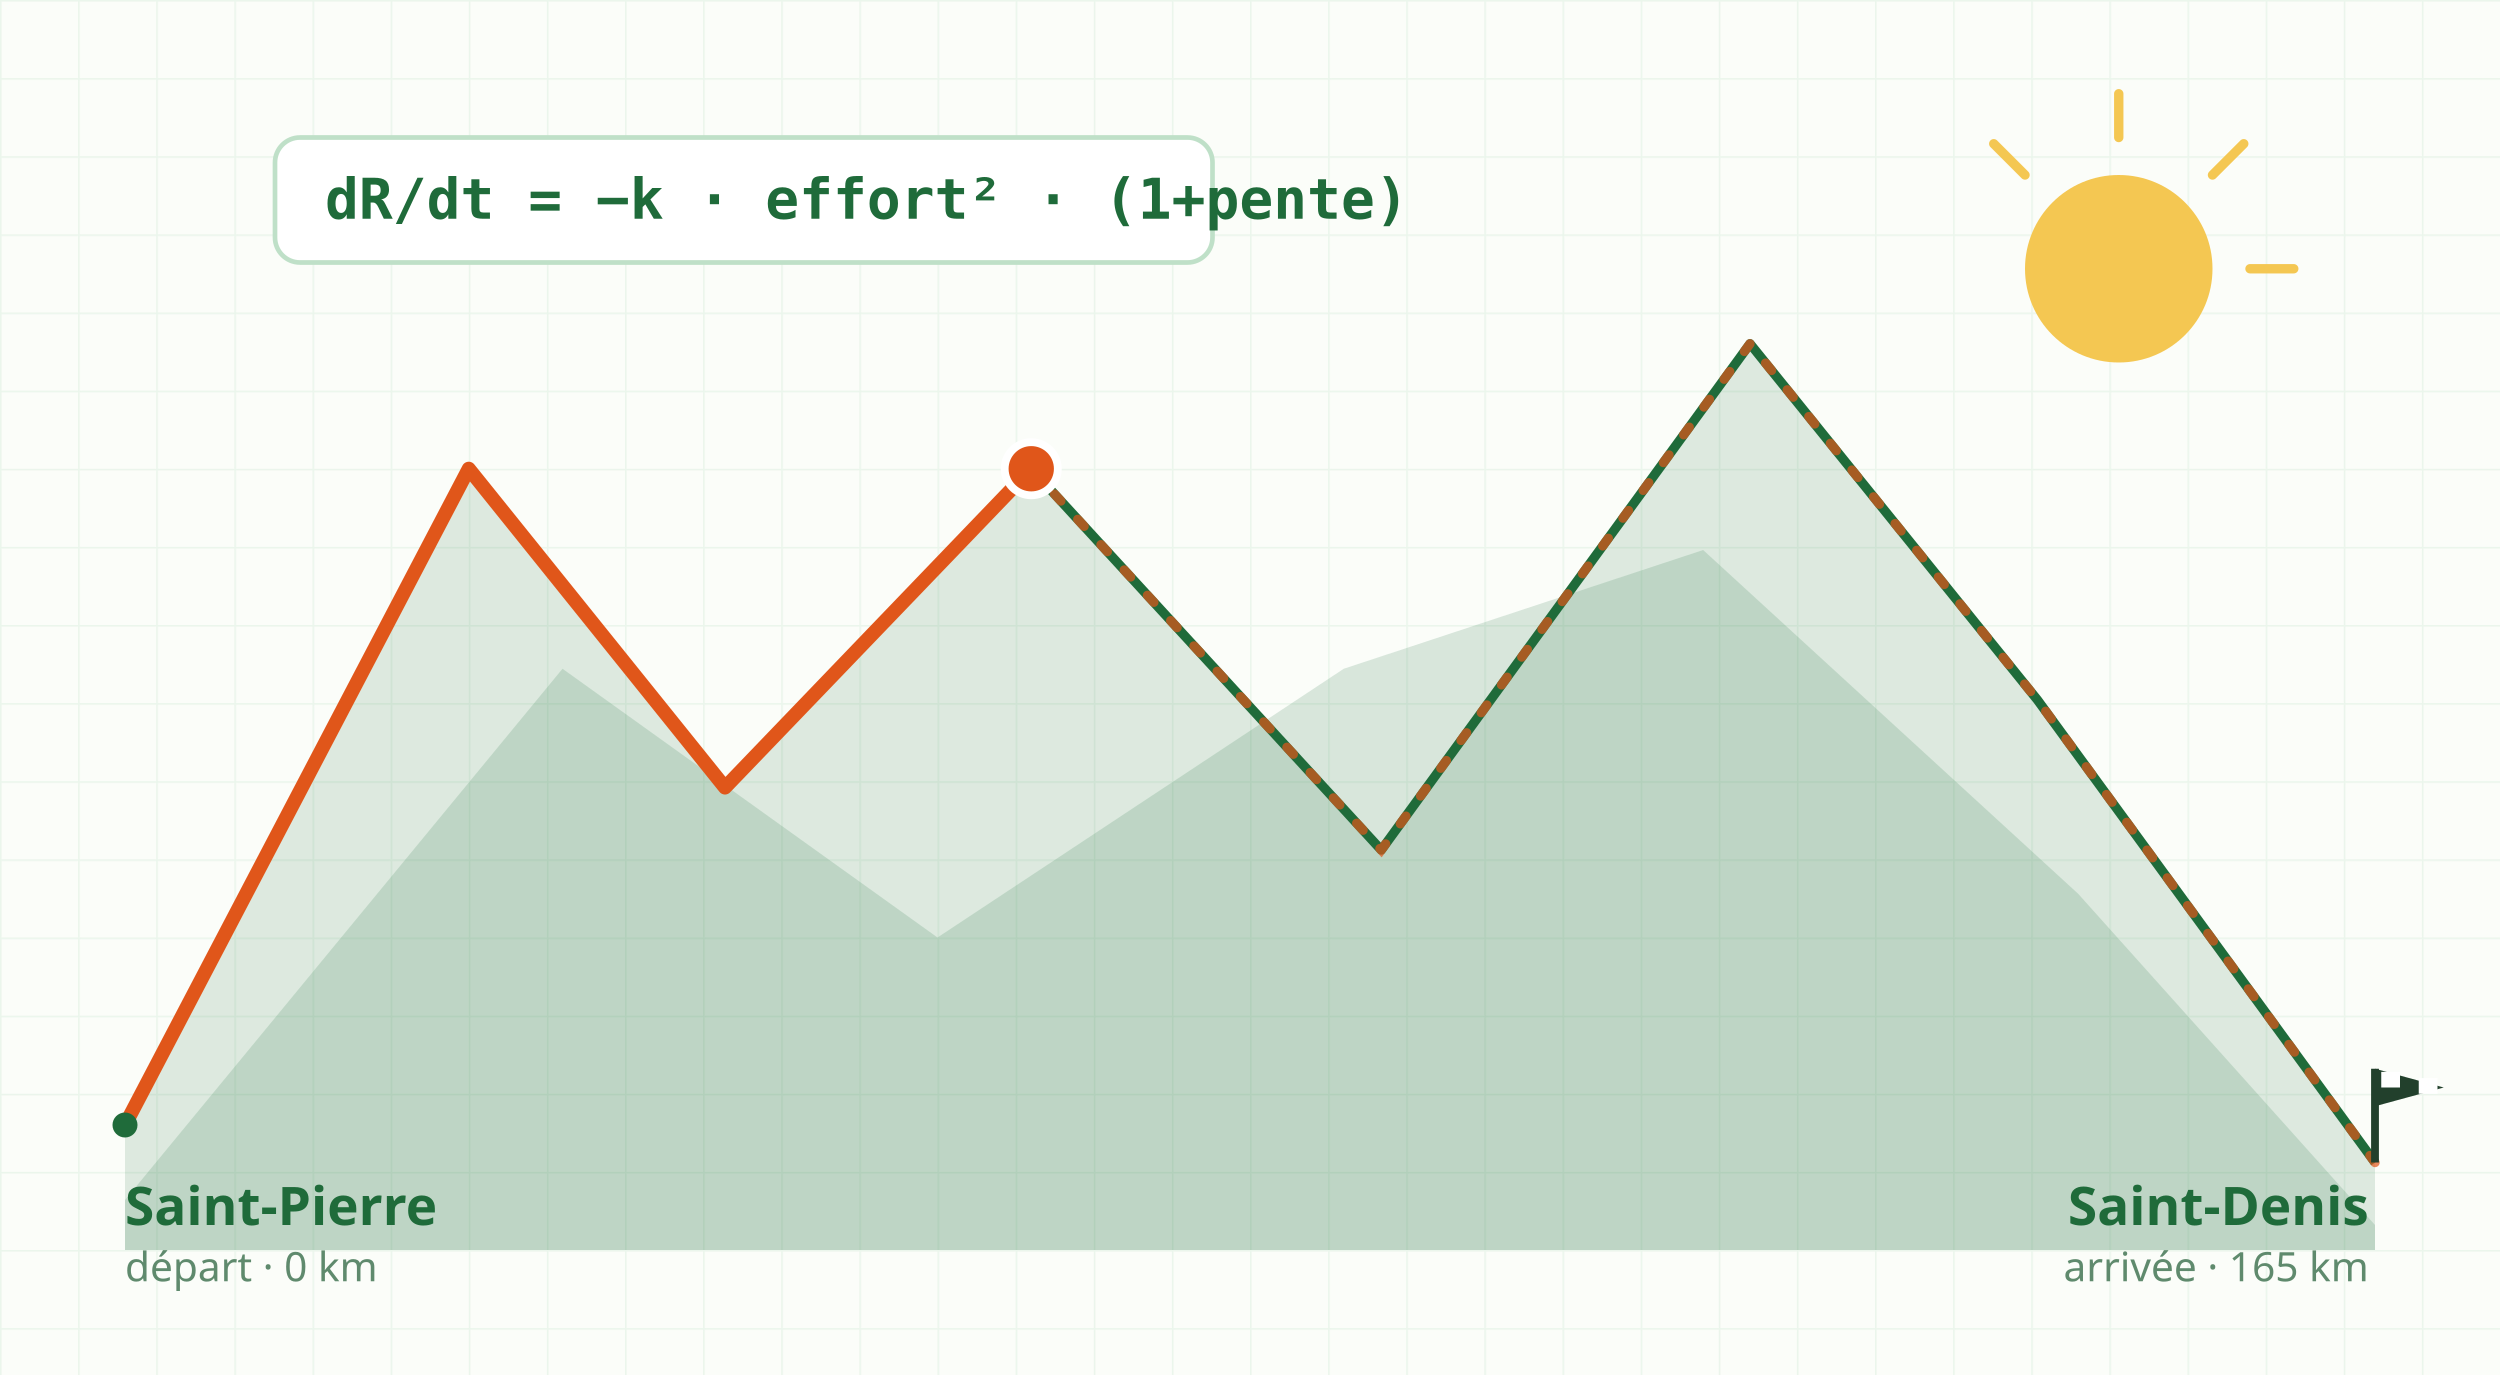
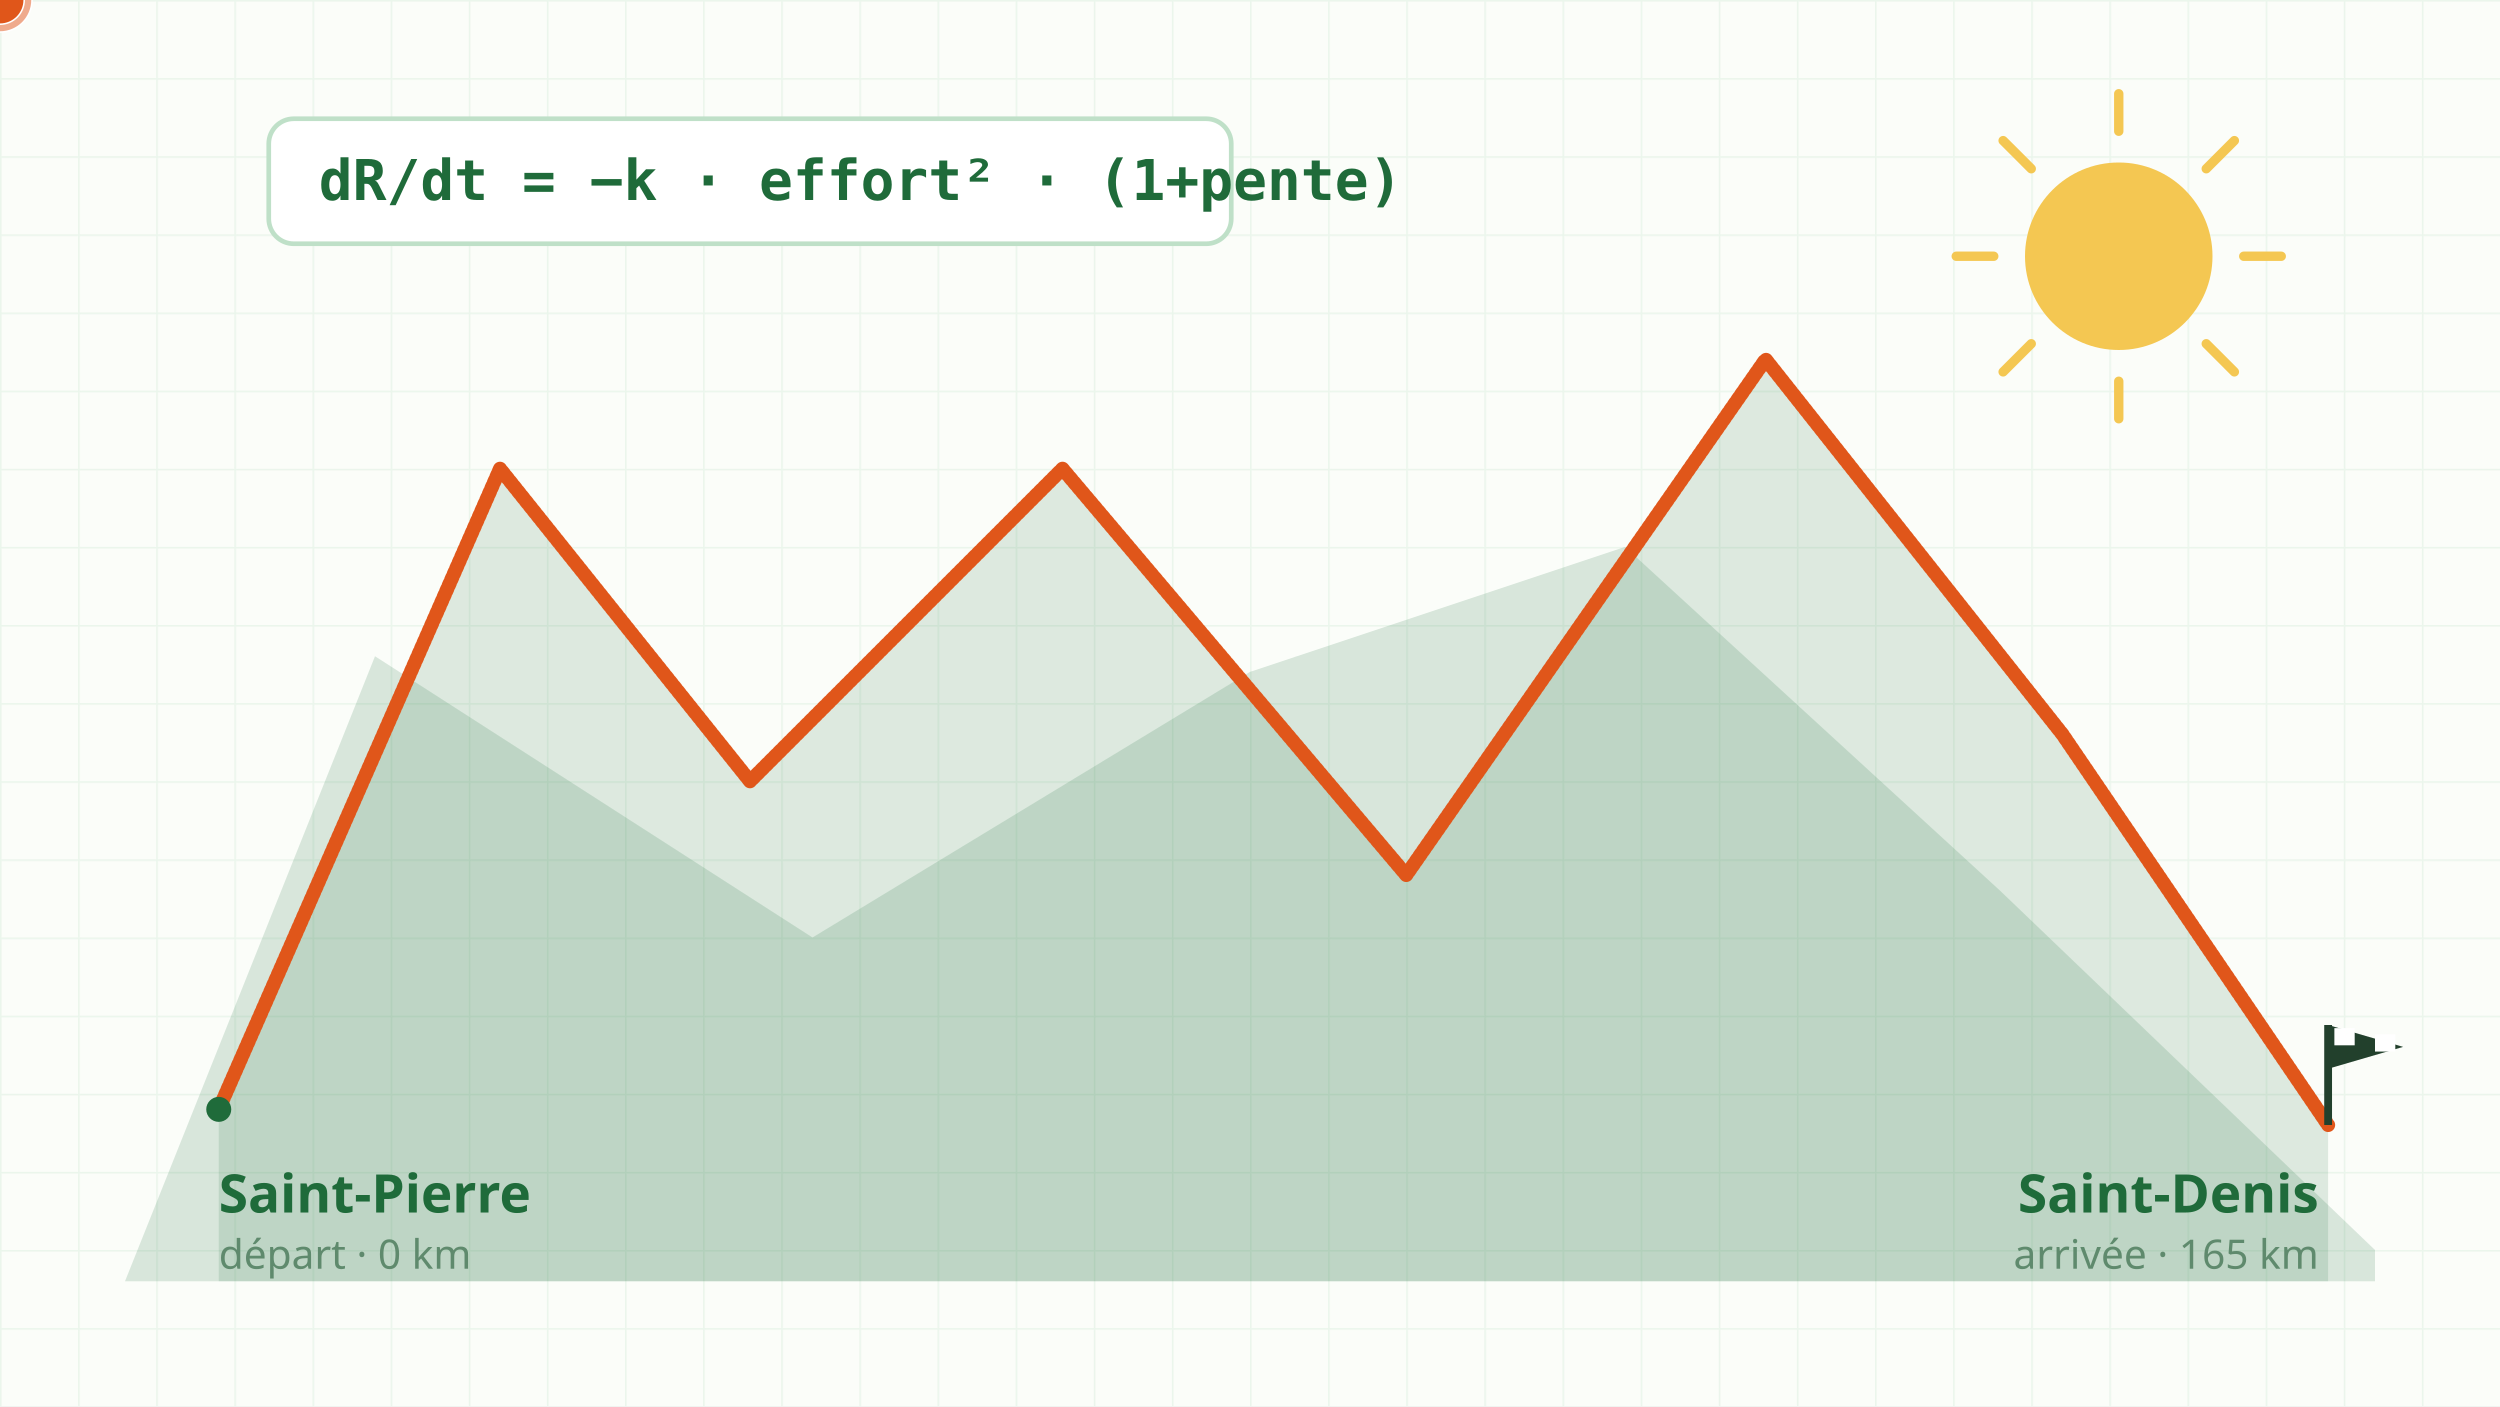
- <svg xmlns="http://www.w3.org/2000/svg" viewBox="0 0 800 440" role="img" aria-label="Le profil de La Réunion, de Saint-Pierre à Saint-Denis, avec un coureur de la Diagonale des Fous sur la crête.">
+ <svg xmlns="http://www.w3.org/2000/svg" xmlns:xlink="http://www.w3.org/1999/xlink" viewBox="0 0 800 450" role="img" aria-label="Un coureur de la Diagonale des Fous traverse le profil de La Réunion, de Saint-Pierre à Saint-Denis ; son tracé se dessine derrière lui.">
  <defs>
    <pattern id="grille-ddf" width="25" height="25" patternUnits="userSpaceOnUse">
      <path d="M 25 0 L 0 0 0 25" fill="none" stroke="#cfe8d4" stroke-width="1" stroke-opacity="0.35" />
    </pattern>
  </defs>
-   <rect width="800" height="440" fill="#fbfdf9" />
-   <rect width="800" height="440" fill="url(#grille-ddf)" />
-   <circle cx="678" cy="86" r="30" fill="#f4c752" />
-   <g stroke="#f4c752" stroke-width="3" stroke-linecap="round">
-     <line x1="678" y1="30" x2="678" y2="44" />
-     <line x1="734" y1="86" x2="720" y2="86" />
-     <line x1="718" y1="46" x2="708" y2="56" />
-     <line x1="638" y1="46" x2="648" y2="56" />
+   <rect width="800" height="450" fill="#fbfdf9" />
+   <rect width="800" height="450" fill="url(#grille-ddf)" />
+   <g transform="translate(678 82)">
+     <g stroke="#f4c752" stroke-width="3" stroke-linecap="round">
+       <line x1="0" y1="-52" x2="0" y2="-40" />
+       <line x1="0" y1="52" x2="0" y2="40" />
+       <line x1="-52" y1="0" x2="-40" y2="0" />
+       <line x1="52" y1="0" x2="40" y2="0" />
+       <line x1="-37" y1="-37" x2="-28" y2="-28" />
+       <line x1="37" y1="-37" x2="28" y2="-28" />
+       <line x1="-37" y1="37" x2="-28" y2="28" />
+       <line x1="37" y1="37" x2="28" y2="28" />
+       <animateTransform attributeName="transform" type="rotate" from="0" to="360" dur="40s" repeatCount="indefinite" />
+     </g>
+     <circle r="30" fill="#f4c752" />
  </g>
-   <path d="M 40 400 L 40 384 L 180 214 L 300 300 L 430 214 L 545 176 L 665 286 L 760 392 L 760 400 Z" fill="#1f6b3a" fill-opacity="0.16" />
-   <path d="M 40 400 L 40 360 L 150 150 L 232 252 L 330 150 L 442 272 L 560 110 L 652 224 L 760 372 L 760 400 Z" fill="#1f6b3a" fill-opacity="0.14" />
-   <path d="M 40 360 L 150 150 L 232 252 L 330 150 L 442 272 L 560 110 L 652 224 L 760 372" fill="none" stroke="#1f6b3a" stroke-width="3" stroke-linejoin="round" />
-   <path d="M 40 360 L 150 150 L 232 252 L 330 150" fill="none" stroke="#e0561a" stroke-width="4.5" stroke-linecap="round" stroke-linejoin="round" />
-   <path d="M 330 150 L 442 272 L 560 110 L 652 224 L 760 372" fill="none" stroke="#e0561a" stroke-width="3" stroke-linecap="round" stroke-dasharray="3 8" stroke-opacity="0.7" />
-   <circle cx="330" cy="150" r="8.5" fill="#e0561a" stroke="#ffffff" stroke-width="2.5" />
-   <circle cx="40" cy="360" r="4" fill="#1f6b3a" />
-   <text x="40" y="392" font-family="ui-sans-serif, system-ui, sans-serif" font-size="17" font-weight="700" fill="#1f6b3a">Saint-Pierre</text>
-   <text x="40" y="410" font-family="ui-sans-serif, system-ui, sans-serif" font-size="13" fill="#5f8a6d">départ · 0 km</text>
-   <g transform="translate(760 372)">
-     <line x1="0" y1="0" x2="0" y2="-30" stroke="#22402c" stroke-width="2.5" />
-     <path d="M 0 -30 L 22 -24 L 0 -18 Z" fill="#22402c" />
-     <rect x="2" y="-29" width="6" height="5" fill="#ffffff" />
-     <rect x="14" y="-27" width="6" height="5" fill="#ffffff" />
+   <path d="M 40 410 L 120 210 L 260 300 L 400 215 L 520 175 L 640 285 L 760 400 L 760 410 Z" fill="#1f6b3a" fill-opacity="0.16" />
+   <path d="M 70 355 L 160 150 L 240 250 L 340 150 L 450 280 L 565 115 L 660 235 L 745 360 L 745 410 L 70 410 Z" fill="#1f6b3a" fill-opacity="0.14" />
+   <path id="ridge" d="M 70 355 L 160 150 L 240 250 L 340 150 L 450 280 L 565 115 L 660 235 L 745 360" fill="none" stroke="#1f6b3a" stroke-width="3" stroke-linejoin="round" />
+   <path d="M 70 355 L 160 150 L 240 250 L 340 150 L 450 280 L 565 115 L 660 235 L 745 360" fill="none" stroke="#e0561a" stroke-width="4.5" stroke-linecap="round" stroke-linejoin="round" pathLength="1" stroke-dasharray="1" stroke-dashoffset="1">
+     <animate attributeName="stroke-dashoffset" from="1" to="0" dur="6s" repeatCount="indefinite" />
+   </path>
+   <g>
+     <circle r="9" fill="#e0561a" stroke="#ffffff" stroke-width="3" />
+     <circle r="9" fill="none" stroke="#e0561a" stroke-width="2" stroke-opacity="0.5">
+       <animate attributeName="r" from="9" to="17" dur="1.1s" repeatCount="indefinite" />
+       <animate attributeName="stroke-opacity" from="0.5" to="0" dur="1.1s" repeatCount="indefinite" />
+     </circle>
+     <animateMotion dur="6s" repeatCount="indefinite" rotate="0">
+       <mpath xlink:href="#ridge" />
+     </animateMotion>
  </g>
-   <text x="758" y="392" text-anchor="end" font-family="ui-sans-serif, system-ui, sans-serif" font-size="17" font-weight="700" fill="#1f6b3a">Saint-Denis</text>
-   <text x="758" y="410" text-anchor="end" font-family="ui-sans-serif, system-ui, sans-serif" font-size="13" fill="#5f8a6d">arrivée · 165 km</text>
-   <g transform="translate(112 66)">
-     <rect x="-24" y="-22" width="300" height="40" rx="8" fill="#ffffff" stroke="#bfe0c8" stroke-width="1.5" />
-     <text x="-8" y="4" font-family="ui-monospace, SFMono-Regular, monospace" font-size="18" font-weight="700" fill="#1f6b3a">dR/dt = −k · effort² · (1+pente)</text>
+   <circle cx="70" cy="355" r="4" fill="#1f6b3a" />
+   <text x="70" y="388" font-family="ui-sans-serif, system-ui, sans-serif" font-size="17" font-weight="700" fill="#1f6b3a">Saint-Pierre</text>
+   <text x="70" y="406" font-family="ui-sans-serif, system-ui, sans-serif" font-size="13" fill="#5f8a6d">départ · 0 km</text>
+   <g transform="translate(745 360)">
+     <line x1="0" y1="0" x2="0" y2="-32" stroke="#22402c" stroke-width="2.5" />
+     <path d="M 0 -32 L 24 -25 L 0 -18 Z" fill="#22402c" />
+     <rect x="2" y="-31" width="6.5" height="5.5" fill="#ffffff" />
+     <rect x="15" y="-29" width="6.5" height="5.5" fill="#ffffff" />
+   </g>
+   <text x="742" y="388" text-anchor="end" font-family="ui-sans-serif, system-ui, sans-serif" font-size="17" font-weight="700" fill="#1f6b3a">Saint-Denis</text>
+   <text x="742" y="406" text-anchor="end" font-family="ui-sans-serif, system-ui, sans-serif" font-size="13" fill="#5f8a6d">arrivée · 165 km</text>
+   <g transform="translate(112 60)">
+     <rect x="-26" y="-22" width="308" height="40" rx="8" fill="#ffffff" stroke="#bfe0c8" stroke-width="1.5" />
+     <text x="-10" y="4" font-family="ui-monospace, SFMono-Regular, monospace" font-size="18" font-weight="700" fill="#1f6b3a">dR/dt = −k · effort² · (1+pente)</text>
  </g>
</svg>
